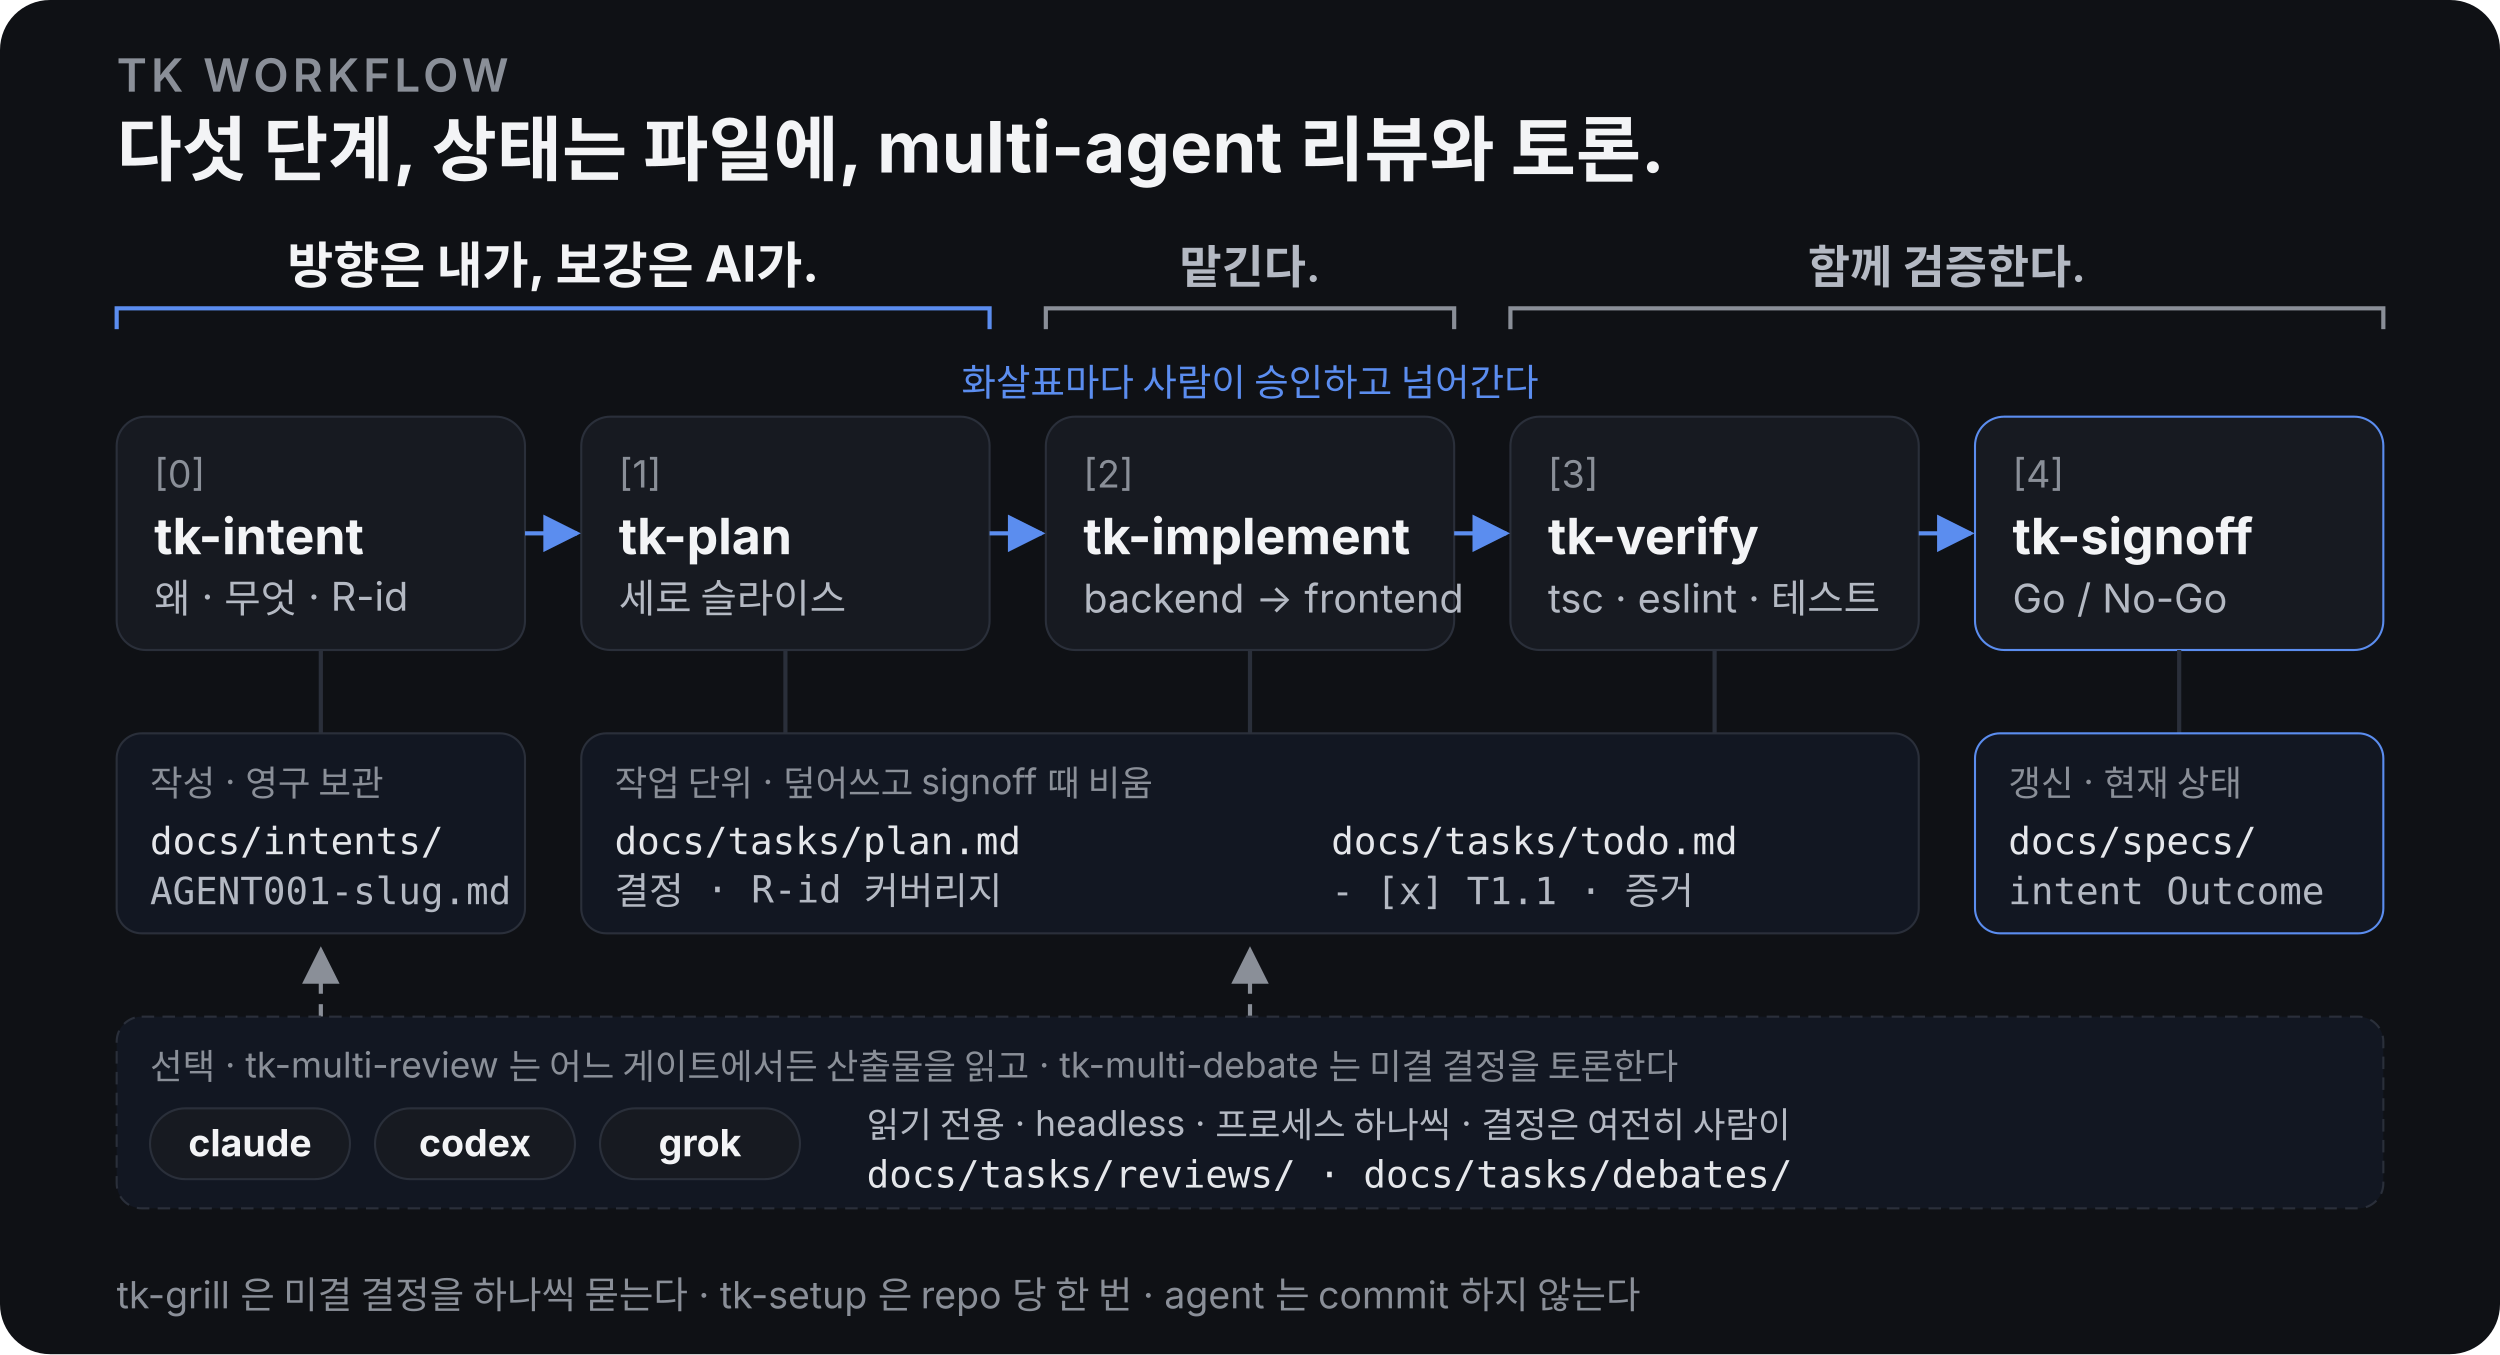
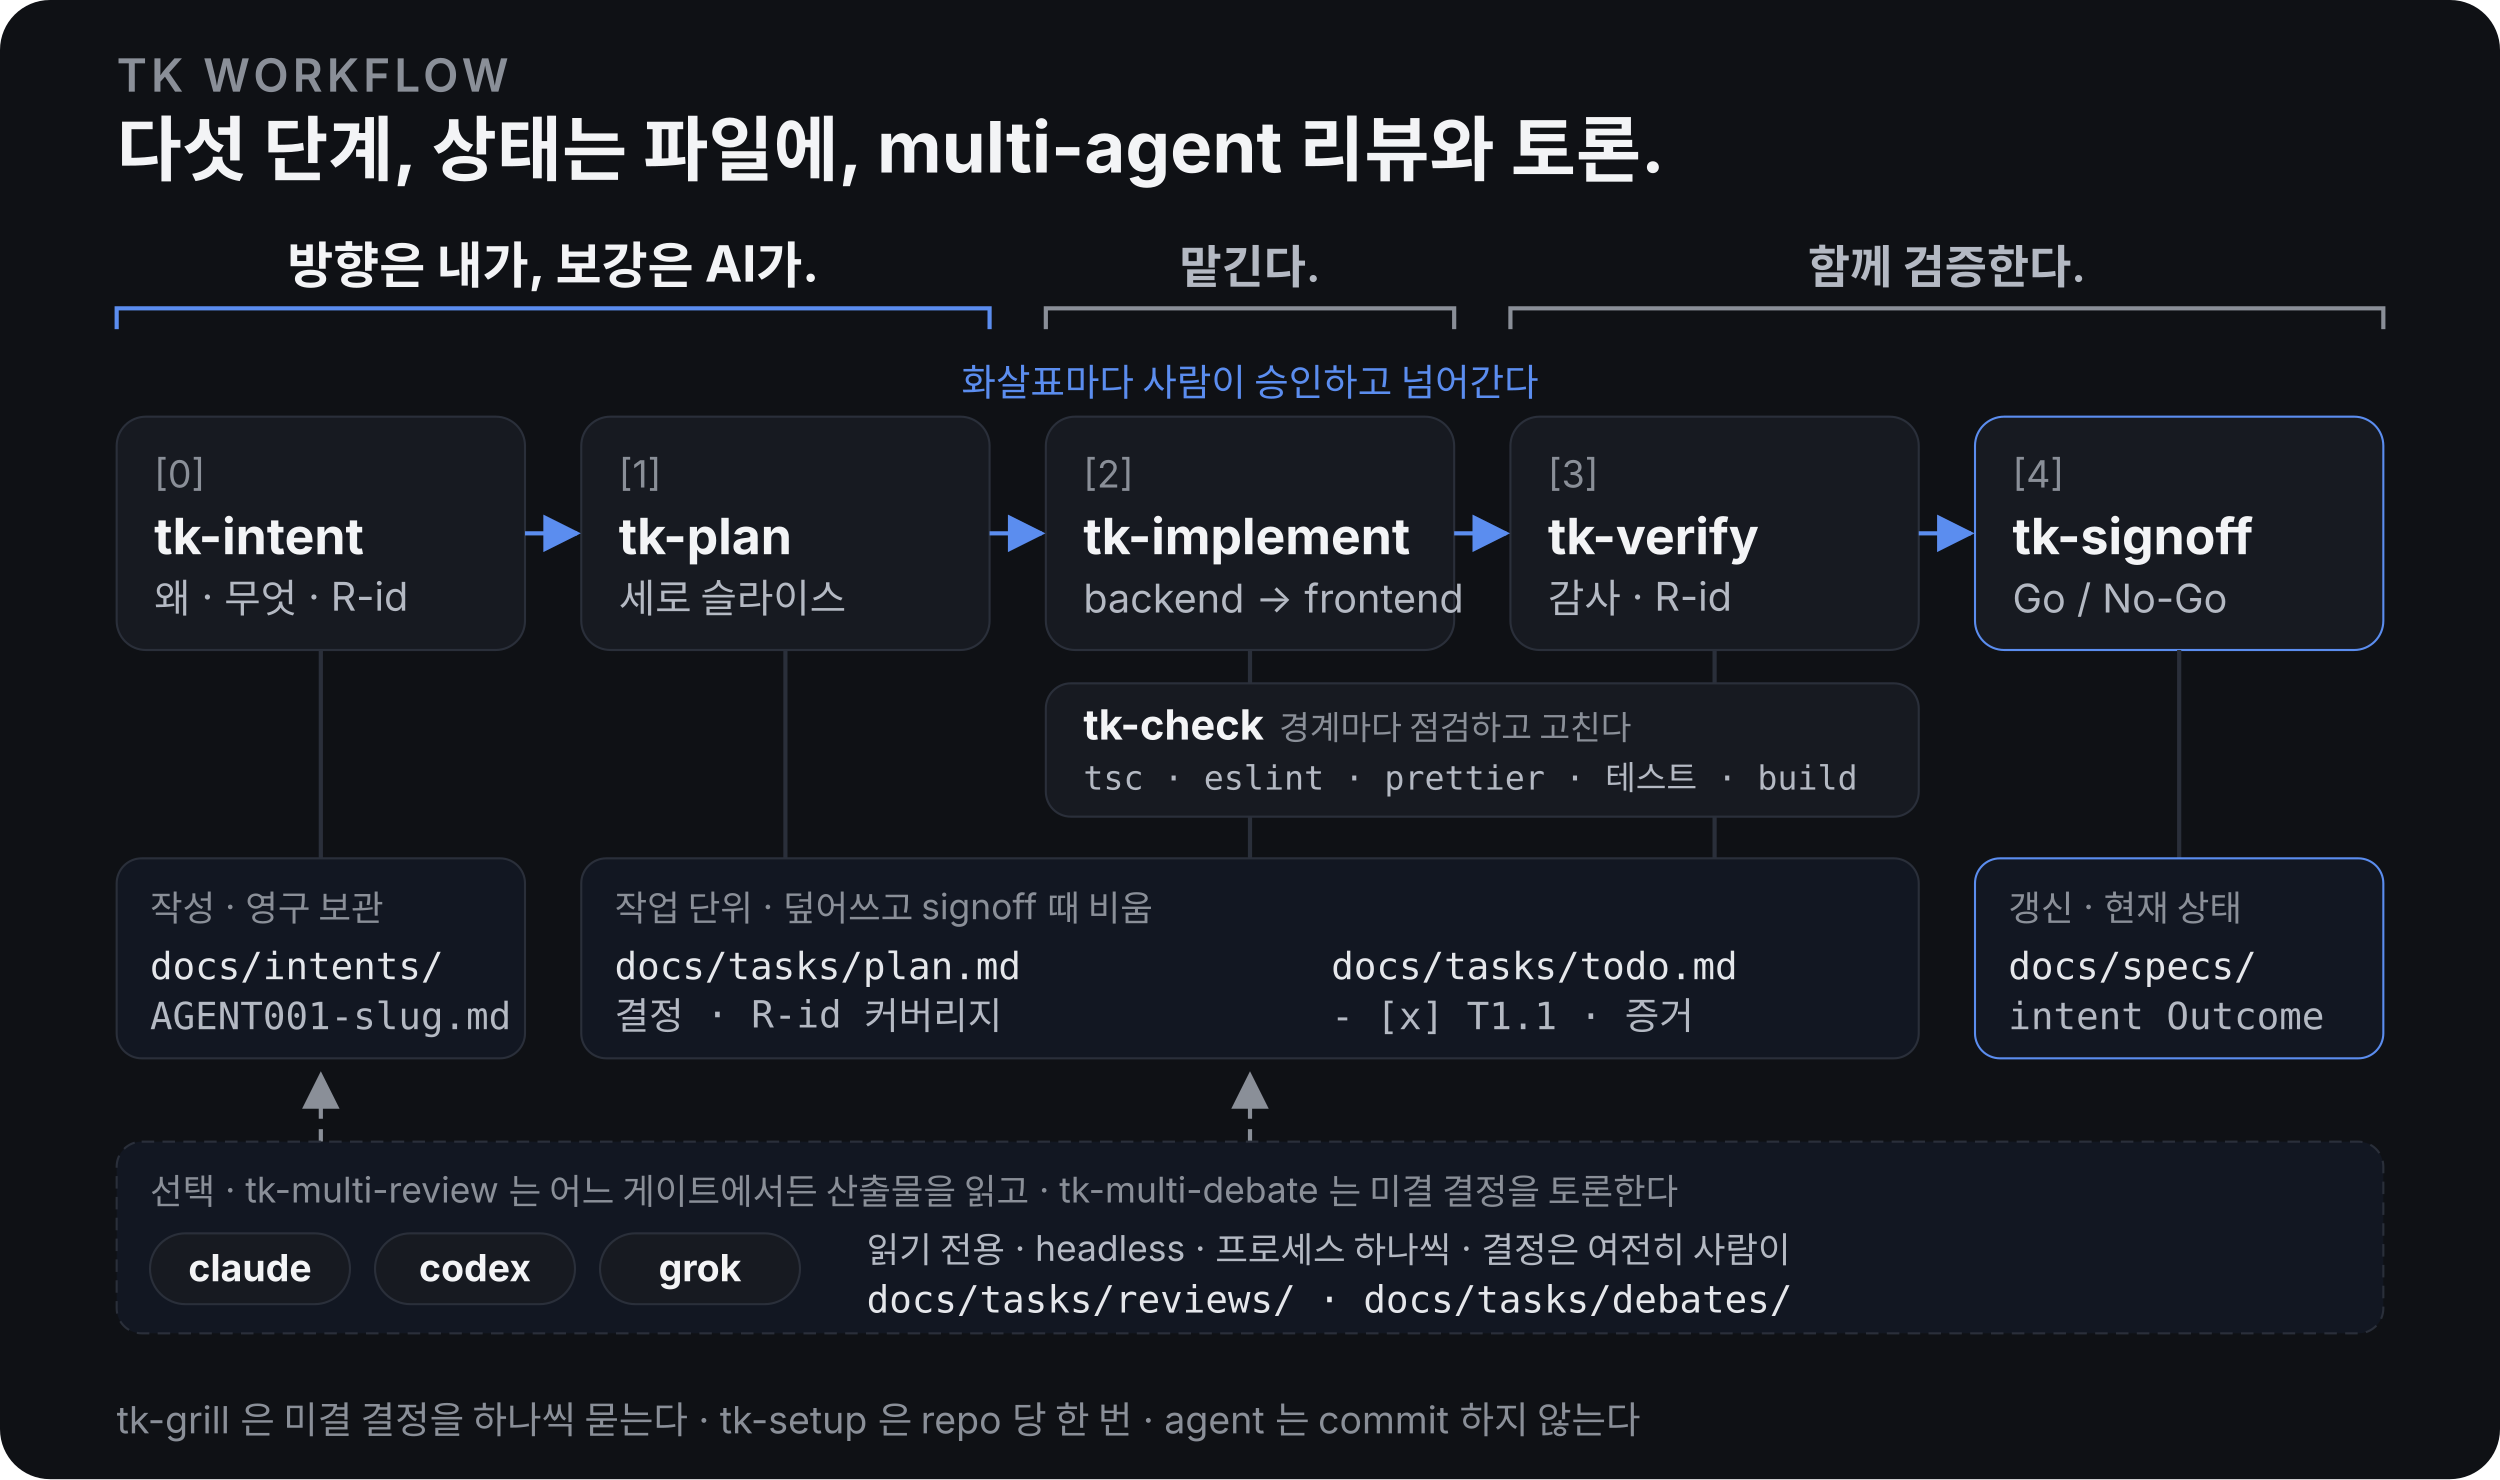
- <svg xmlns="http://www.w3.org/2000/svg" width="1200" height="650" viewBox="0 0 1200 650" role="img" aria-labelledby="title desc">
+ <svg xmlns="http://www.w3.org/2000/svg" width="1200" height="710" viewBox="0 0 1200 710" role="img" aria-labelledby="title desc">
  <defs>
    <marker id="arrow" viewBox="0 0 10 10" refX="9" refY="5" markerWidth="9" markerHeight="9" orient="auto-start-reverse">
      <path d="M0,0 L10,5 L0,10 z" fill="#5b8def" />
    </marker>
    <marker id="arrow-dim" viewBox="0 0 10 10" refX="9" refY="5" markerWidth="9" markerHeight="9" orient="auto-start-reverse">
      <path d="M0,0 L10,5 L0,10 z" fill="#8a8f98" />
    </marker>
  </defs>
-   <rect width="1200" height="650" rx="24" fill="#0f1115" />
+   <rect width="1200" height="710" rx="24" fill="#0f1115" />
  <g id="header" transform="translate(56 44)">
    <text x="0" y="0" font-family="-apple-system, BlinkMacSystemFont, 'Segoe UI', 'Pretendard', 'Apple SD Gothic Neo', 'Malgun Gothic', 'Noto Sans KR', sans-serif" font-size="22" font-weight="600" fill="#8a8f98" letter-spacing="2">TK WORKFLOW</text>
    <text x="0" y="40" font-family="-apple-system, BlinkMacSystemFont, 'Segoe UI', 'Pretendard', 'Apple SD Gothic Neo', 'Malgun Gothic', 'Noto Sans KR', sans-serif" font-size="34" font-weight="700" fill="#f3f4f6">다섯 단계, 상태는 파일에, multi-agent 리뷰와 토론.</text>
  </g>
  <g id="phases" font-family="-apple-system, BlinkMacSystemFont, 'Segoe UI', 'Pretendard', 'Apple SD Gothic Neo', 'Malgun Gothic', 'Noto Sans KR', sans-serif">
    <path d="M56,158 L56,148 L475,148 L475,158" fill="none" stroke="#5b8def" stroke-width="2" />
    <path d="M502,158 L502,148 L698,148 L698,158" fill="none" stroke="#8a8f98" stroke-width="2" />
    <path d="M725,158 L725,148 L1144,148 L1144,158" fill="none" stroke="#8a8f98" stroke-width="2" />
    <text x="265.5" y="136" text-anchor="middle" font-size="24" font-weight="700" fill="#f3f4f6">방향은 내가, 보강은 AI가.</text>
    <text x="600" y="136" text-anchor="middle" font-size="22" font-weight="600" fill="#b4b9c3">맡긴다.</text>
    <text x="934.5" y="136" text-anchor="middle" font-size="22" font-weight="600" fill="#b4b9c3">함께 검증한다.</text>
  </g>
  <g id="flow" transform="translate(0 70)">
    <g id="stages" font-family="-apple-system, BlinkMacSystemFont, 'Segoe UI', 'Pretendard', 'Apple SD Gothic Neo', 'Malgun Gothic', 'Noto Sans KR', sans-serif">
      <g transform="translate(56 130)">
        <rect width="196" height="112" rx="14" fill="#171a21" stroke="#2a2f3a" />
        <text x="18" y="34" font-size="18" fill="#8a8f98">[0]</text>
        <text x="18" y="66" font-size="24" font-weight="700" fill="#f3f4f6">tk-intent</text>
        <text x="18" y="94" font-size="19" fill="#b4b9c3">왜 · 무엇 · R-id</text>
      </g>
      <g transform="translate(279 130)">
        <rect width="196" height="112" rx="14" fill="#171a21" stroke="#2a2f3a" />
        <text x="18" y="34" font-size="18" fill="#8a8f98">[1]</text>
        <text x="18" y="66" font-size="24" font-weight="700" fill="#f3f4f6">tk-plan</text>
        <text x="18" y="94" font-size="19" fill="#b4b9c3">세로 슬라이스</text>
      </g>
      <g transform="translate(502 130)">
        <rect width="196" height="112" rx="14" fill="#171a21" stroke="#2a2f3a" />
        <text x="18" y="34" font-size="18" fill="#8a8f98">[2]</text>
        <text x="18" y="66" font-size="24" font-weight="700" fill="#f3f4f6">tk-implement</text>
        <text x="18" y="94" font-size="19" fill="#b4b9c3">backend → frontend</text>
      </g>
      <g transform="translate(725 130)">
        <rect width="196" height="112" rx="14" fill="#171a21" stroke="#2a2f3a" />
        <text x="18" y="34" font-size="18" fill="#8a8f98">[3]</text>
        <text x="18" y="66" font-size="24" font-weight="700" fill="#f3f4f6">tk-verify</text>
-         <text x="18" y="94" font-size="19" fill="#b4b9c3">tsc · eslint · 테스트</text>
+         <text x="18" y="94" font-size="19" fill="#b4b9c3">감사 · R-id</text>
      </g>
      <g transform="translate(948 130)">
        <rect width="196" height="112" rx="14" fill="#171a21" stroke="#5b8def" />
        <text x="18" y="34" font-size="18" fill="#8a8f98">[4]</text>
        <text x="18" y="66" font-size="24" font-weight="700" fill="#f3f4f6">tk-signoff</text>
        <text x="18" y="94" font-size="19" fill="#b4b9c3">Go / No-Go</text>
      </g>
      <g stroke="#5b8def" stroke-width="2" fill="none">
        <line x1="252" y1="186" x2="277" y2="186" marker-end="url(#arrow)" />
        <line x1="475" y1="186" x2="500" y2="186" marker-end="url(#arrow)" />
        <line x1="698" y1="186" x2="723" y2="186" marker-end="url(#arrow)" />
        <line x1="921" y1="186" x2="946" y2="186" marker-end="url(#arrow)" />
      </g>
      <text x="600" y="120" text-anchor="middle" font-size="18" fill="#5b8def">화살표마다 사람이 승인하고 넘어간다</text>
    </g>
    <g id="artifacts" font-family="ui-monospace, SFMono-Regular, Menlo, Consolas, monospace" font-size="18">
      <g stroke="#2a2f3a" stroke-width="2">
-         <line x1="154" y1="242" x2="154" y2="282" />
-         <line x1="377" y1="242" x2="377" y2="282" />
-         <line x1="600" y1="242" x2="600" y2="282" />
-         <line x1="823" y1="242" x2="823" y2="282" />
-         <line x1="1046" y1="242" x2="1046" y2="282" />
+         <line x1="154" y1="242" x2="154" y2="342" />
+         <line x1="377" y1="242" x2="377" y2="342" />
+         <line x1="600" y1="242" x2="600" y2="258" />
+         <line x1="823" y1="242" x2="823" y2="258" />
+         <line x1="600" y1="322" x2="600" y2="342" />
+         <line x1="823" y1="322" x2="823" y2="342" />
+         <line x1="1046" y1="242" x2="1046" y2="342" />
      </g>
-       <g transform="translate(56 282)">
+       <g transform="translate(502 258)">
+         <rect width="419" height="64" rx="12" fill="#171a21" stroke="#2a2f3a" />
+         <text x="18" y="27" font-family="-apple-system, BlinkMacSystemFont, 'Segoe UI', 'Pretendard', 'Apple SD Gothic Neo', 'Malgun Gothic', 'Noto Sans KR', sans-serif" font-size="20" font-weight="700" fill="#f3f4f6">tk-check</text>
+         <text x="112" y="27" font-family="-apple-system, BlinkMacSystemFont, 'Segoe UI', 'Pretendard', 'Apple SD Gothic Neo', 'Malgun Gothic', 'Noto Sans KR', sans-serif" font-size="16" fill="#8a8f98">경계마다 점검하고 고친다</text>
+         <text x="18" y="51" font-size="16" fill="#b4b9c3">tsc · eslint · prettier · 테스트 · build</text>
+       </g>
+       <g transform="translate(56 342)">
        <rect width="196" height="96" rx="12" fill="#121722" stroke="#2a2f3a" />
        <text x="16" y="30" fill="#8a8f98" font-size="17" font-family="-apple-system, BlinkMacSystemFont, 'Segoe UI', 'Apple SD Gothic Neo', 'Malgun Gothic', 'Noto Sans KR', sans-serif">작성 · 영구 보관</text>
        <text x="16" y="58" fill="#e5e7eb">docs/intents/</text>
        <text x="16" y="82" fill="#b4b9c3">AGENT001-slug.md</text>
      </g>
-       <g transform="translate(279 282)">
+       <g transform="translate(279 342)">
        <rect width="642" height="96" rx="12" fill="#121722" stroke="#2a2f3a" />
        <text x="16" y="30" fill="#8a8f98" font-size="17" font-family="-apple-system, BlinkMacSystemFont, 'Segoe UI', 'Apple SD Gothic Neo', 'Malgun Gothic', 'Noto Sans KR', sans-serif">작업 단위 · 덮어쓰고 signoff 때 비움</text>
        <text x="16" y="58" fill="#e5e7eb">docs/tasks/plan.md</text>
        <text x="16" y="82" fill="#b4b9c3">결정 · R-id 커버리지</text>
        <text x="360" y="58" fill="#e5e7eb">docs/tasks/todo.md</text>
        <text x="360" y="82" fill="#b4b9c3">- [x] T1.1 · 증거</text>
      </g>
-       <g transform="translate(948 282)">
+       <g transform="translate(948 342)">
        <rect width="196" height="96" rx="12" fill="#121722" stroke="#5b8def" />
        <text x="16" y="30" fill="#8a8f98" font-size="17" font-family="-apple-system, BlinkMacSystemFont, 'Segoe UI', 'Apple SD Gothic Neo', 'Malgun Gothic', 'Noto Sans KR', sans-serif">갱신 · 현재 상태</text>
        <text x="16" y="58" fill="#e5e7eb">docs/specs/</text>
        <text x="16" y="82" fill="#b4b9c3">intent Outcome</text>
      </g>
    </g>
    <g id="peers" font-family="-apple-system, BlinkMacSystemFont, 'Segoe UI', 'Pretendard', 'Apple SD Gothic Neo', 'Malgun Gothic', 'Noto Sans KR', sans-serif">
      <g stroke="#8a8f98" stroke-width="2" stroke-dasharray="6 5" fill="none" marker-end="url(#arrow-dim)">
-         <path d="M154,418 L154,386" />
-         <path d="M600,418 L600,386" />
+         <path d="M154,478 L154,446" />
+         <path d="M600,478 L600,446" />
      </g>
-       <g transform="translate(56 418)">
+       <g transform="translate(56 478)">
        <rect width="1088" height="92" rx="12" fill="#121722" stroke="#2a2f3a" stroke-dasharray="6 4" />
        <text x="16" y="30" font-size="17" fill="#8a8f98">선택 · tk-multi-review 는 어느 게이트에서든 산출물을 읽고 · tk-multi-debate 는 미결 결정을 토론한다</text>
        <g transform="translate(16 44)">
          <rect width="96" height="34" rx="17" fill="#171a21" stroke="#2a2f3a" />
          <text x="48" y="23" text-anchor="middle" font-size="18" font-weight="700" fill="#f3f4f6">claude</text>
        </g>
        <g transform="translate(124 44)">
          <rect width="96" height="34" rx="17" fill="#171a21" stroke="#2a2f3a" />
          <text x="48" y="23" text-anchor="middle" font-size="18" font-weight="700" fill="#f3f4f6">codex</text>
        </g>
        <g transform="translate(232 44)">
          <rect width="96" height="34" rx="17" fill="#171a21" stroke="#2a2f3a" />
          <text x="48" y="23" text-anchor="middle" font-size="18" font-weight="700" fill="#f3f4f6">grok</text>
        </g>
        <text x="360" y="58" font-size="17" fill="#b4b9c3">읽기 전용 · headless · 프로세스 하나씩 · 결정은 여전히 사람이</text>
        <text x="360" y="82" font-family="ui-monospace, SFMono-Regular, Menlo, Consolas, monospace" font-size="18" fill="#e5e7eb">docs/tasks/reviews/ · docs/tasks/debates/</text>
      </g>
    </g>
-     <text x="56" y="558" font-family="-apple-system, BlinkMacSystemFont, 'Segoe UI', 'Pretendard', 'Apple SD Gothic Neo', 'Malgun Gothic', 'Noto Sans KR', sans-serif" font-size="18" fill="#8a8f98">tk-grill 은 미결 결정을 하나씩 묻는다 · tk-setup 은 repo 당 한 번 · agent 는 commit 하지 않는다</text>
+     <text x="56" y="618" font-family="-apple-system, BlinkMacSystemFont, 'Segoe UI', 'Pretendard', 'Apple SD Gothic Neo', 'Malgun Gothic', 'Noto Sans KR', sans-serif" font-size="18" fill="#8a8f98">tk-grill 은 미결 결정을 하나씩 묻는다 · tk-setup 은 repo 당 한 번 · agent 는 commit 하지 않는다</text>
  </g>
</svg>
